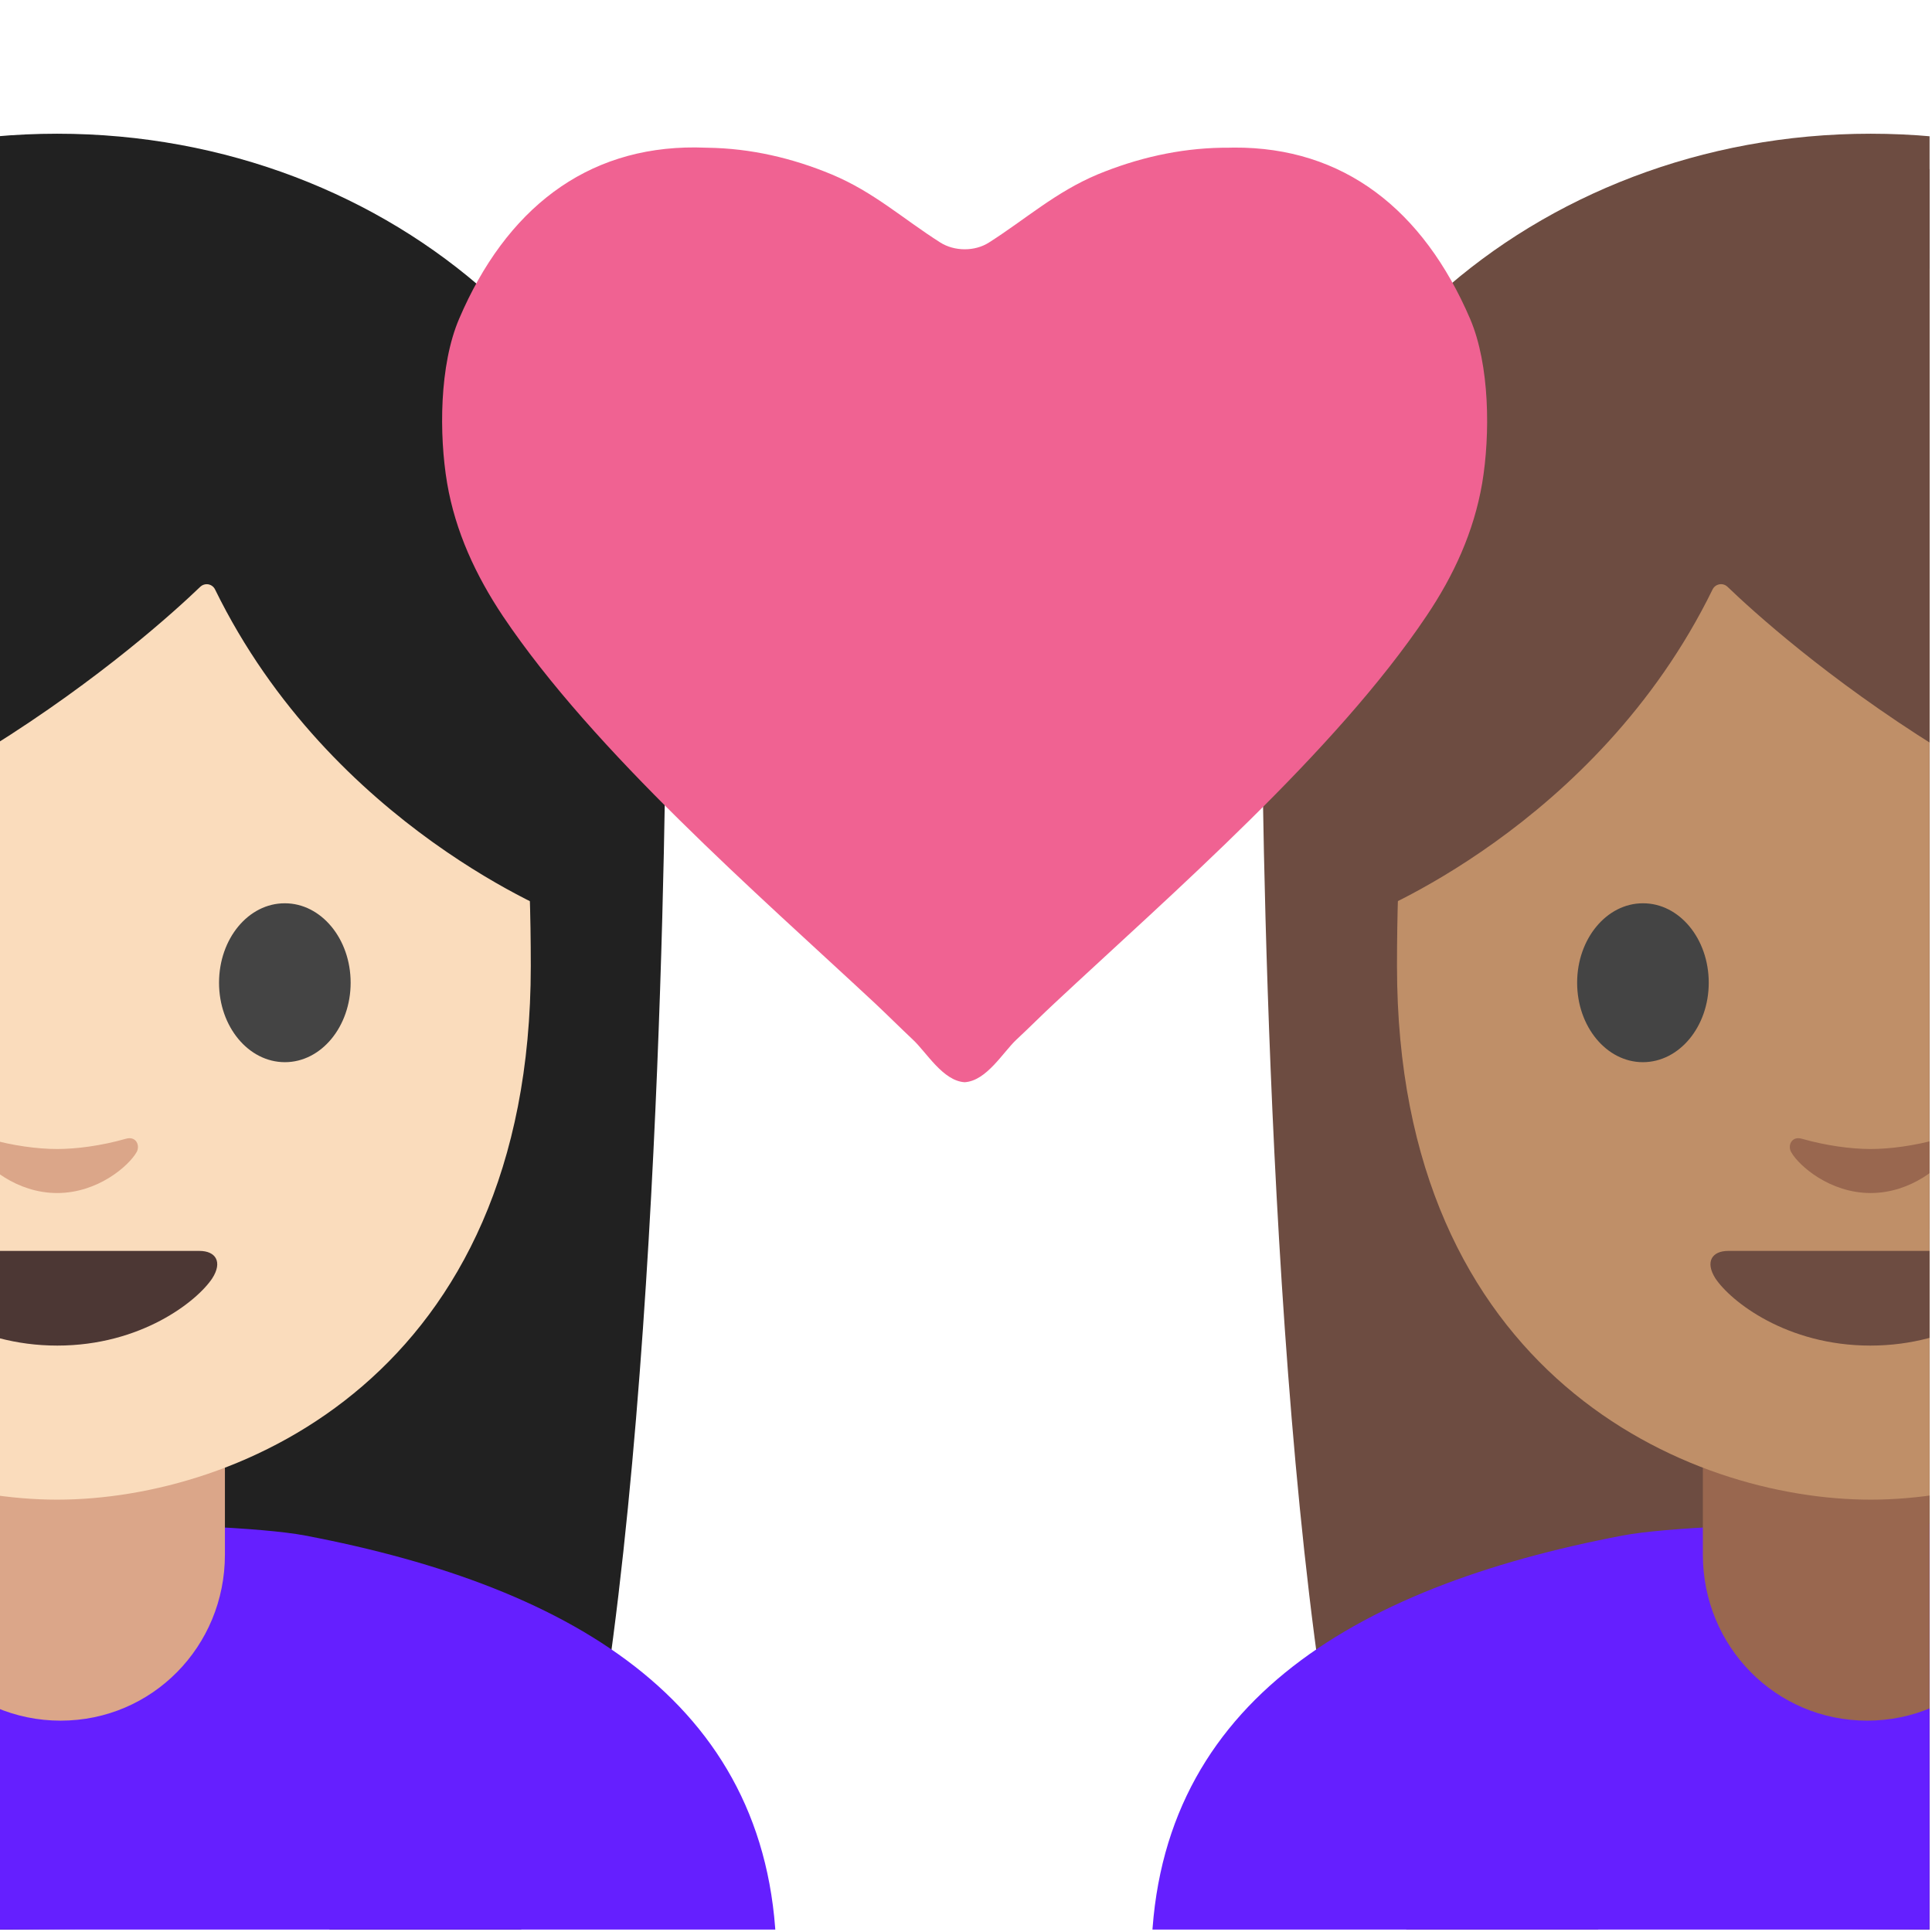
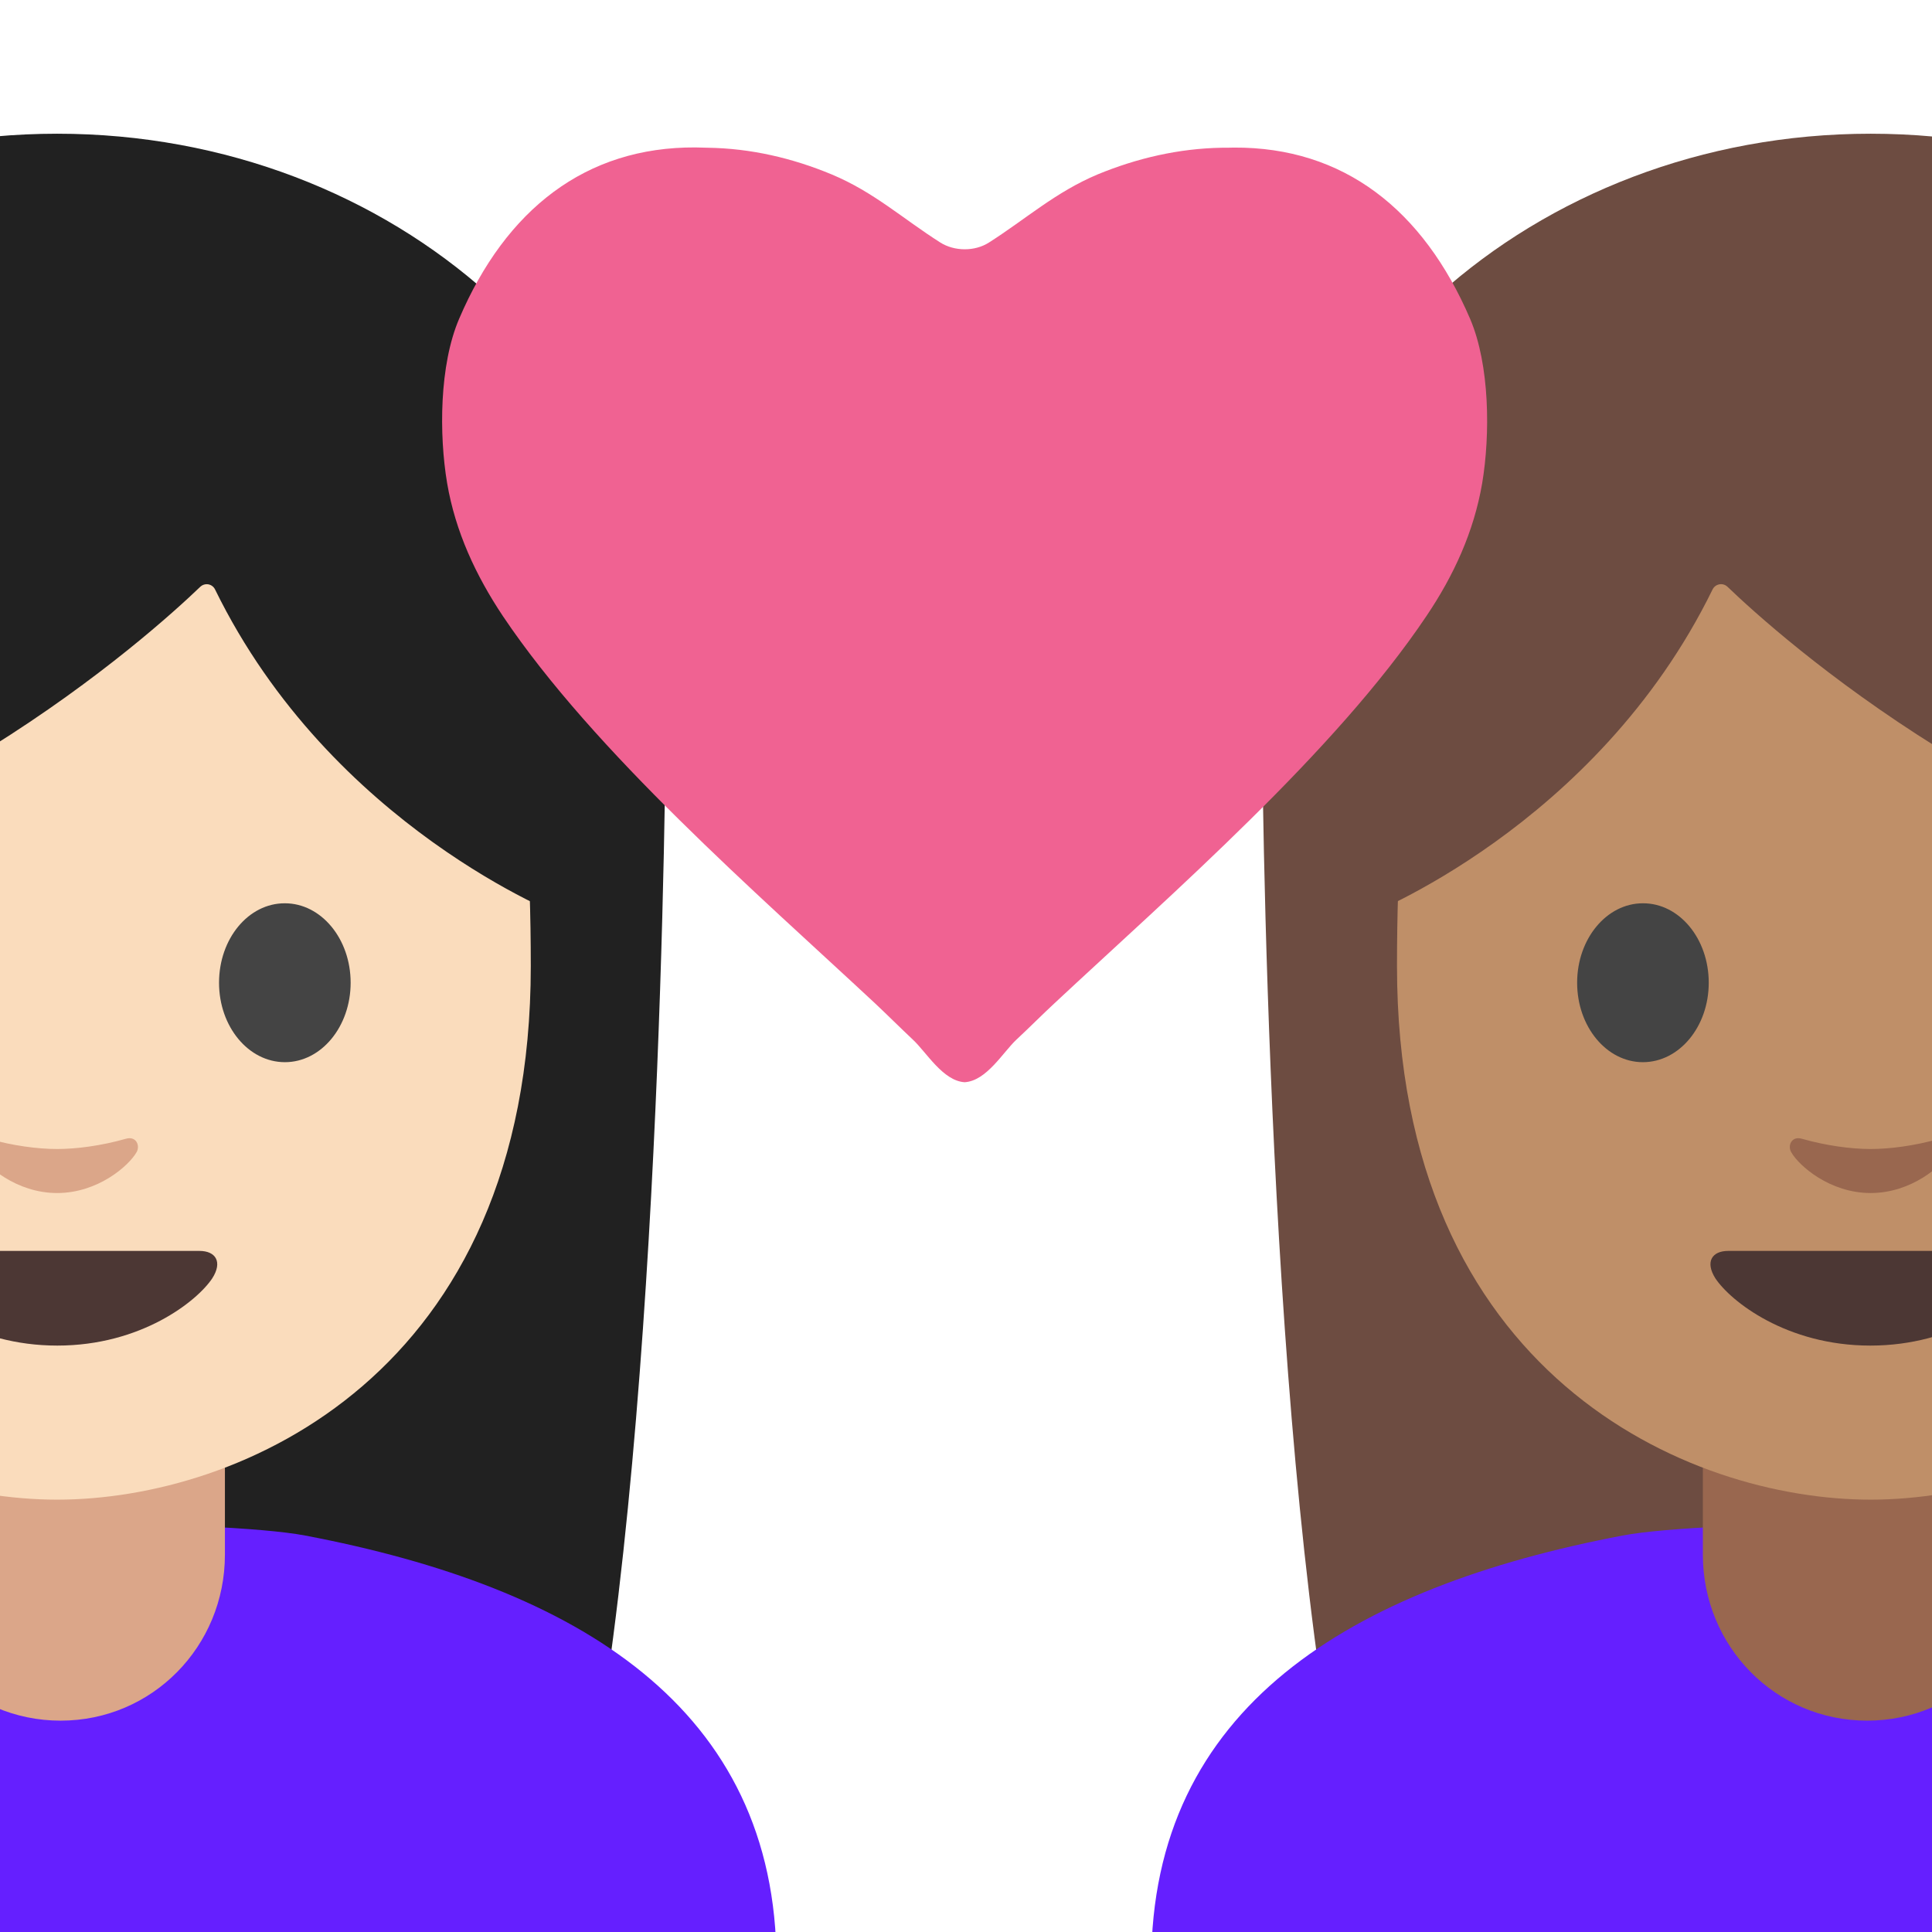
- <svg xmlns="http://www.w3.org/2000/svg" width="100%" height="100%" viewBox="0 0 534 534" version="1.1" xml:space="preserve" style="fill-rule:evenodd;clip-rule:evenodd;stroke-linejoin:round;stroke-miterlimit:2;">
+ <svg xmlns="http://www.w3.org/2000/svg" width="534px" height="534px" version="1.1" xml:space="preserve" style="fill-rule:evenodd;clip-rule:evenodd;stroke-linejoin:round;stroke-miterlimit:2;">
  <g transform="matrix(4.16667,0,0,4.16667,0,0)">
    <g>
-       <clipPath id="_clip1">
-         <rect x="0" y="0" width="128" height="128" />
-       </clipPath>
-       <g clip-path="url(#_clip1)">
+       <g>
        <path d="M-36.84,45.53C-36.84,45.53 -36.84,94.25 -30.56,116.91C-27.46,128.07 -23.61,135.11 -14.34,128.15L21.6,127.79C30.85,134.85 37.48,128.08 39.47,116.62C44.18,89.55 44.18,45.53 44.18,45.53L-36.84,45.53Z" style="fill:#212121;fill-rule:nonzero;" />
        <ellipse cx="3.79" cy="45.29" rx="40.51" ry="36.42" style="fill:#212121;" />
        <path d="M20.24,101.86C14.54,100.78 -7.53,100.78 -13.23,101.86C-31.27,105.29 -44.49,113.25 -44.49,130.22L-44.49,188.05L3.51,188.06L51.51,188.05L51.51,130.22C51.5,113.25 38.28,105.29 20.24,101.86Z" style="fill:#651fff;fill-rule:nonzero;" />
        <path d="M4.02,114.14C-2.06,114.14 -6.88,109.21 -6.88,103.13L-6.88,93.63L14.92,93.63L14.92,103.13C14.92,109.21 10.1,114.14 4.02,114.14Z" style="fill:#dba689;fill-rule:nonzero;" />
        <path d="M3.79,17.65C-21.12,17.65 -27.63,36.96 -27.63,64.08C-27.63,91.2 -8.31,99.48 3.79,99.48C15.89,99.48 35.21,91.21 35.21,64.08C35.21,36.95 28.69,17.65 3.79,17.65Z" style="fill:#fadcbc;fill-rule:nonzero;" />
        <path d="M-6.96,65.19C-6.96,68.1 -8.91,70.46 -11.32,70.46C-13.73,70.46 -15.69,68.1 -15.69,65.19C-15.69,62.27 -13.73,59.92 -11.32,59.92C-8.91,59.91 -6.96,62.27 -6.96,65.19M14.53,65.19C14.53,68.1 16.48,70.46 18.9,70.46C21.31,70.46 23.26,68.1 23.26,65.19C23.26,62.27 21.3,59.92 18.9,59.92C16.48,59.91 14.53,62.27 14.53,65.19" style="fill:#444;fill-rule:nonzero;" />
        <path d="M13.29,38.92C9.98,42.1 -6.47,56.93 -29.14,60.8L-29.14,30.41C-29.14,30.41 -19.36,11 4.12,11C27.6,11 37.38,30.9 37.38,30.9L37.38,60.8C37.38,60.8 22,54.9 14.27,39.11C14.17,38.893 13.951,38.753 13.712,38.753C13.555,38.753 13.404,38.813 13.29,38.92Z" style="fill:#212121;fill-rule:nonzero;" />
        <path d="M13.23,82.98L-5.65,82.98C-6.73,82.98 -7.2,83.71 -6.48,84.8C-5.48,86.33 -1.76,89.26 3.8,89.26C9.36,89.26 13.07,86.32 14.08,84.8C14.78,83.71 14.31,82.98 13.23,82.98Z" style="fill:#4c3734;fill-rule:nonzero;" />
        <path d="M8.35,75.54C6.74,76 5.08,76.22 3.79,76.22C2.5,76.22 0.83,76 -0.77,75.54C-1.46,75.35 -1.73,76 -1.48,76.43C-0.97,77.33 1.08,79.14 3.79,79.14C6.5,79.14 8.55,77.33 9.06,76.43C9.31,76 9.04,75.34 8.35,75.54Z" style="fill:#dba689;fill-rule:nonzero;" />
      </g>
    </g>
    <g>
-       <clipPath id="_clip2">
-         <rect x="0" y="0" width="128" height="128" />
-       </clipPath>
-       <g clip-path="url(#_clip2)">
+       <g>
        <path d="M164.71,45.53C164.71,45.53 164.71,94.25 158.43,116.91C155.33,128.07 151.48,135.11 142.21,128.15L106.27,127.79C97.02,134.85 90.39,128.08 88.4,116.62C83.7,89.54 83.7,45.53 83.7,45.53L164.71,45.53Z" style="fill:#6d4c41;fill-rule:nonzero;" />
        <ellipse cx="124.09" cy="45.29" rx="40.51" ry="36.42" style="fill:#6d4c41;" />
        <path d="M107.64,101.86C113.34,100.78 135.41,100.78 141.11,101.86C159.15,105.29 172.37,113.25 172.37,130.22L172.37,188.05L124.37,188.06L76.37,188.05L76.37,130.22C76.37,113.25 89.6,105.29 107.64,101.86Z" style="fill:#651fff;fill-rule:nonzero;" />
        <path d="M123.86,114.14C129.94,114.14 134.76,109.21 134.76,103.13L134.76,93.63L112.96,93.63L112.96,103.13C112.96,109.21 117.78,114.14 123.86,114.14Z" style="fill:#99674f;fill-rule:nonzero;" />
        <path d="M124.09,17.65C149,17.65 155.51,36.96 155.51,64.08C155.51,91.2 136.19,99.48 124.09,99.48C111.99,99.48 92.67,91.21 92.67,64.08C92.67,36.95 99.18,17.65 124.09,17.65Z" style="fill:#bf8f68;fill-rule:nonzero;" />
        <path d="M134.84,65.19C134.84,68.1 136.79,70.46 139.2,70.46C141.61,70.46 143.57,68.1 143.57,65.19C143.57,62.27 141.61,59.92 139.2,59.92C136.78,59.91 134.84,62.27 134.84,65.19M113.35,65.19C113.35,68.1 111.4,70.46 108.98,70.46C106.57,70.46 104.62,68.1 104.62,65.19C104.62,62.27 106.58,59.92 108.98,59.92C111.4,59.91 113.35,62.27 113.35,65.19" style="fill:#444;fill-rule:nonzero;" />
        <path d="M114.59,38.92C117.9,42.1 134.35,56.93 157.01,60.79L157.01,30.41C157.01,30.41 147.23,11 123.75,11C100.27,11 90.49,30.9 90.49,30.9L90.49,60.8C90.49,60.8 105.87,54.9 113.6,39.11C113.78,38.73 114.28,38.63 114.59,38.92Z" style="fill:#6d4c41;fill-rule:nonzero;" />
-         <path d="M114.64,82.98L133.52,82.98C134.6,82.98 135.07,83.71 134.35,84.8C133.35,86.33 129.63,89.26 124.07,89.26C118.51,89.26 114.8,86.32 113.79,84.8C113.1,83.71 113.56,82.98 114.64,82.98Z" style="fill:#6d4c41;fill-rule:nonzero;" />
+         <path d="M114.64,82.98L133.52,82.98C134.6,82.98 135.07,83.71 134.35,84.8C133.35,86.33 129.63,89.26 124.07,89.26C118.51,89.26 114.8,86.32 113.79,84.8C113.1,83.71 113.56,82.98 114.64,82.98Z" style="fill:#4c3734;fill-rule:nonzero;" />
        <path d="M119.53,75.54C121.14,76 122.8,76.22 124.09,76.22C125.38,76.22 127.05,76 128.65,75.54C129.34,75.35 129.61,76 129.36,76.43C128.85,77.33 126.8,79.14 124.09,79.14C121.38,79.14 119.33,77.33 118.82,76.43C118.57,76 118.84,75.34 119.53,75.54Z" style="fill:#99674f;fill-rule:nonzero;" />
      </g>
    </g>
    <g>
      <path d="M33.36,40.87C39.43,49.91 50.25,59.29 58.05,66.56C58.88,67.34 59.71,68.17 60.55,68.96C61.45,69.79 62.54,71.7 63.99,71.79C65.45,71.7 66.53,69.8 67.43,68.96C68.28,68.17 69.1,67.34 69.94,66.56C77.74,59.28 88.56,49.9 94.62,40.87C96.44,38.17 97.77,35.27 98.32,32.06C98.86,28.84 98.83,24.21 97.52,21.15C94.41,13.9 89.12,9.75 81.85,9.79C81.58,9.8 81.32,9.8 81.04,9.8C78.19,9.85 75.43,10.49 72.81,11.57C70.01,12.75 68.08,14.51 65.6,16.09C64.66,16.69 63.32,16.68 62.38,16.09C59.89,14.51 57.97,12.74 55.17,11.57C52.55,10.48 49.79,9.84 46.94,9.8C46.68,9.79 46.4,9.79 46.13,9.78C38.85,9.74 33.56,13.89 30.46,21.14C29.14,24.21 29.12,28.83 29.66,32.05C30.21,35.27 31.56,38.17 33.36,40.87Z" style="fill:#f06292;fill-rule:nonzero;" />
    </g>
  </g>
</svg>
